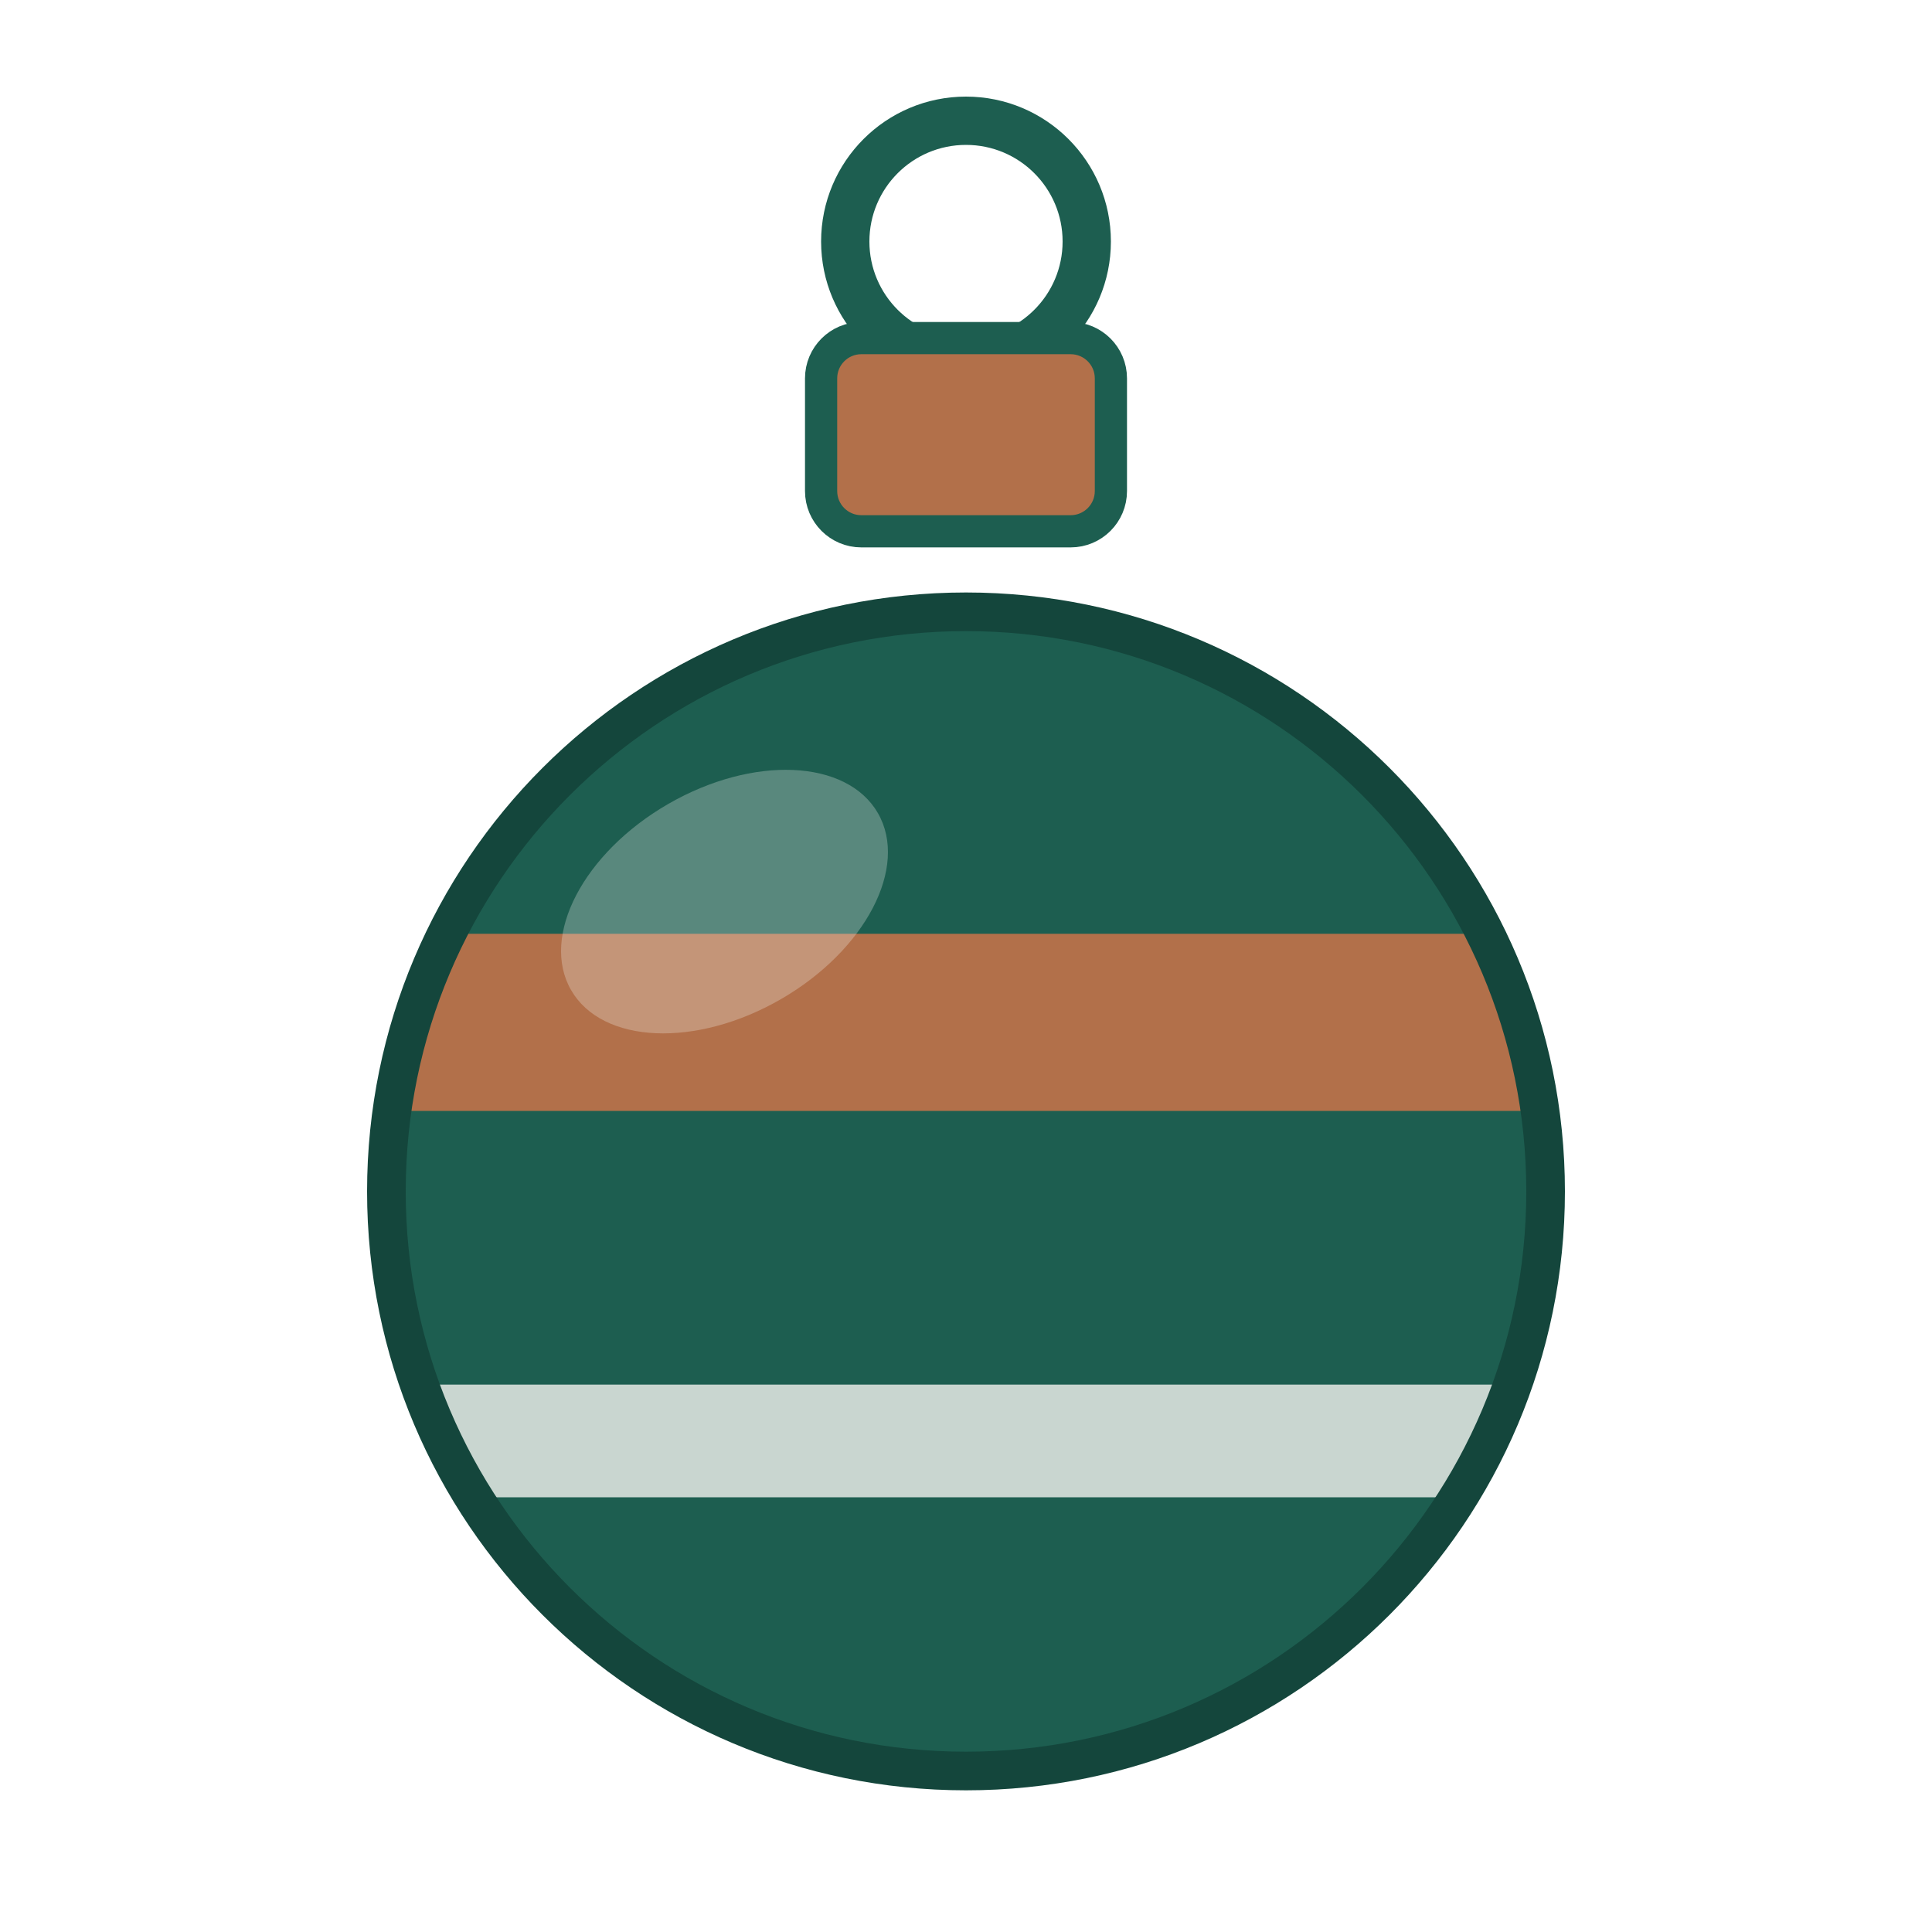
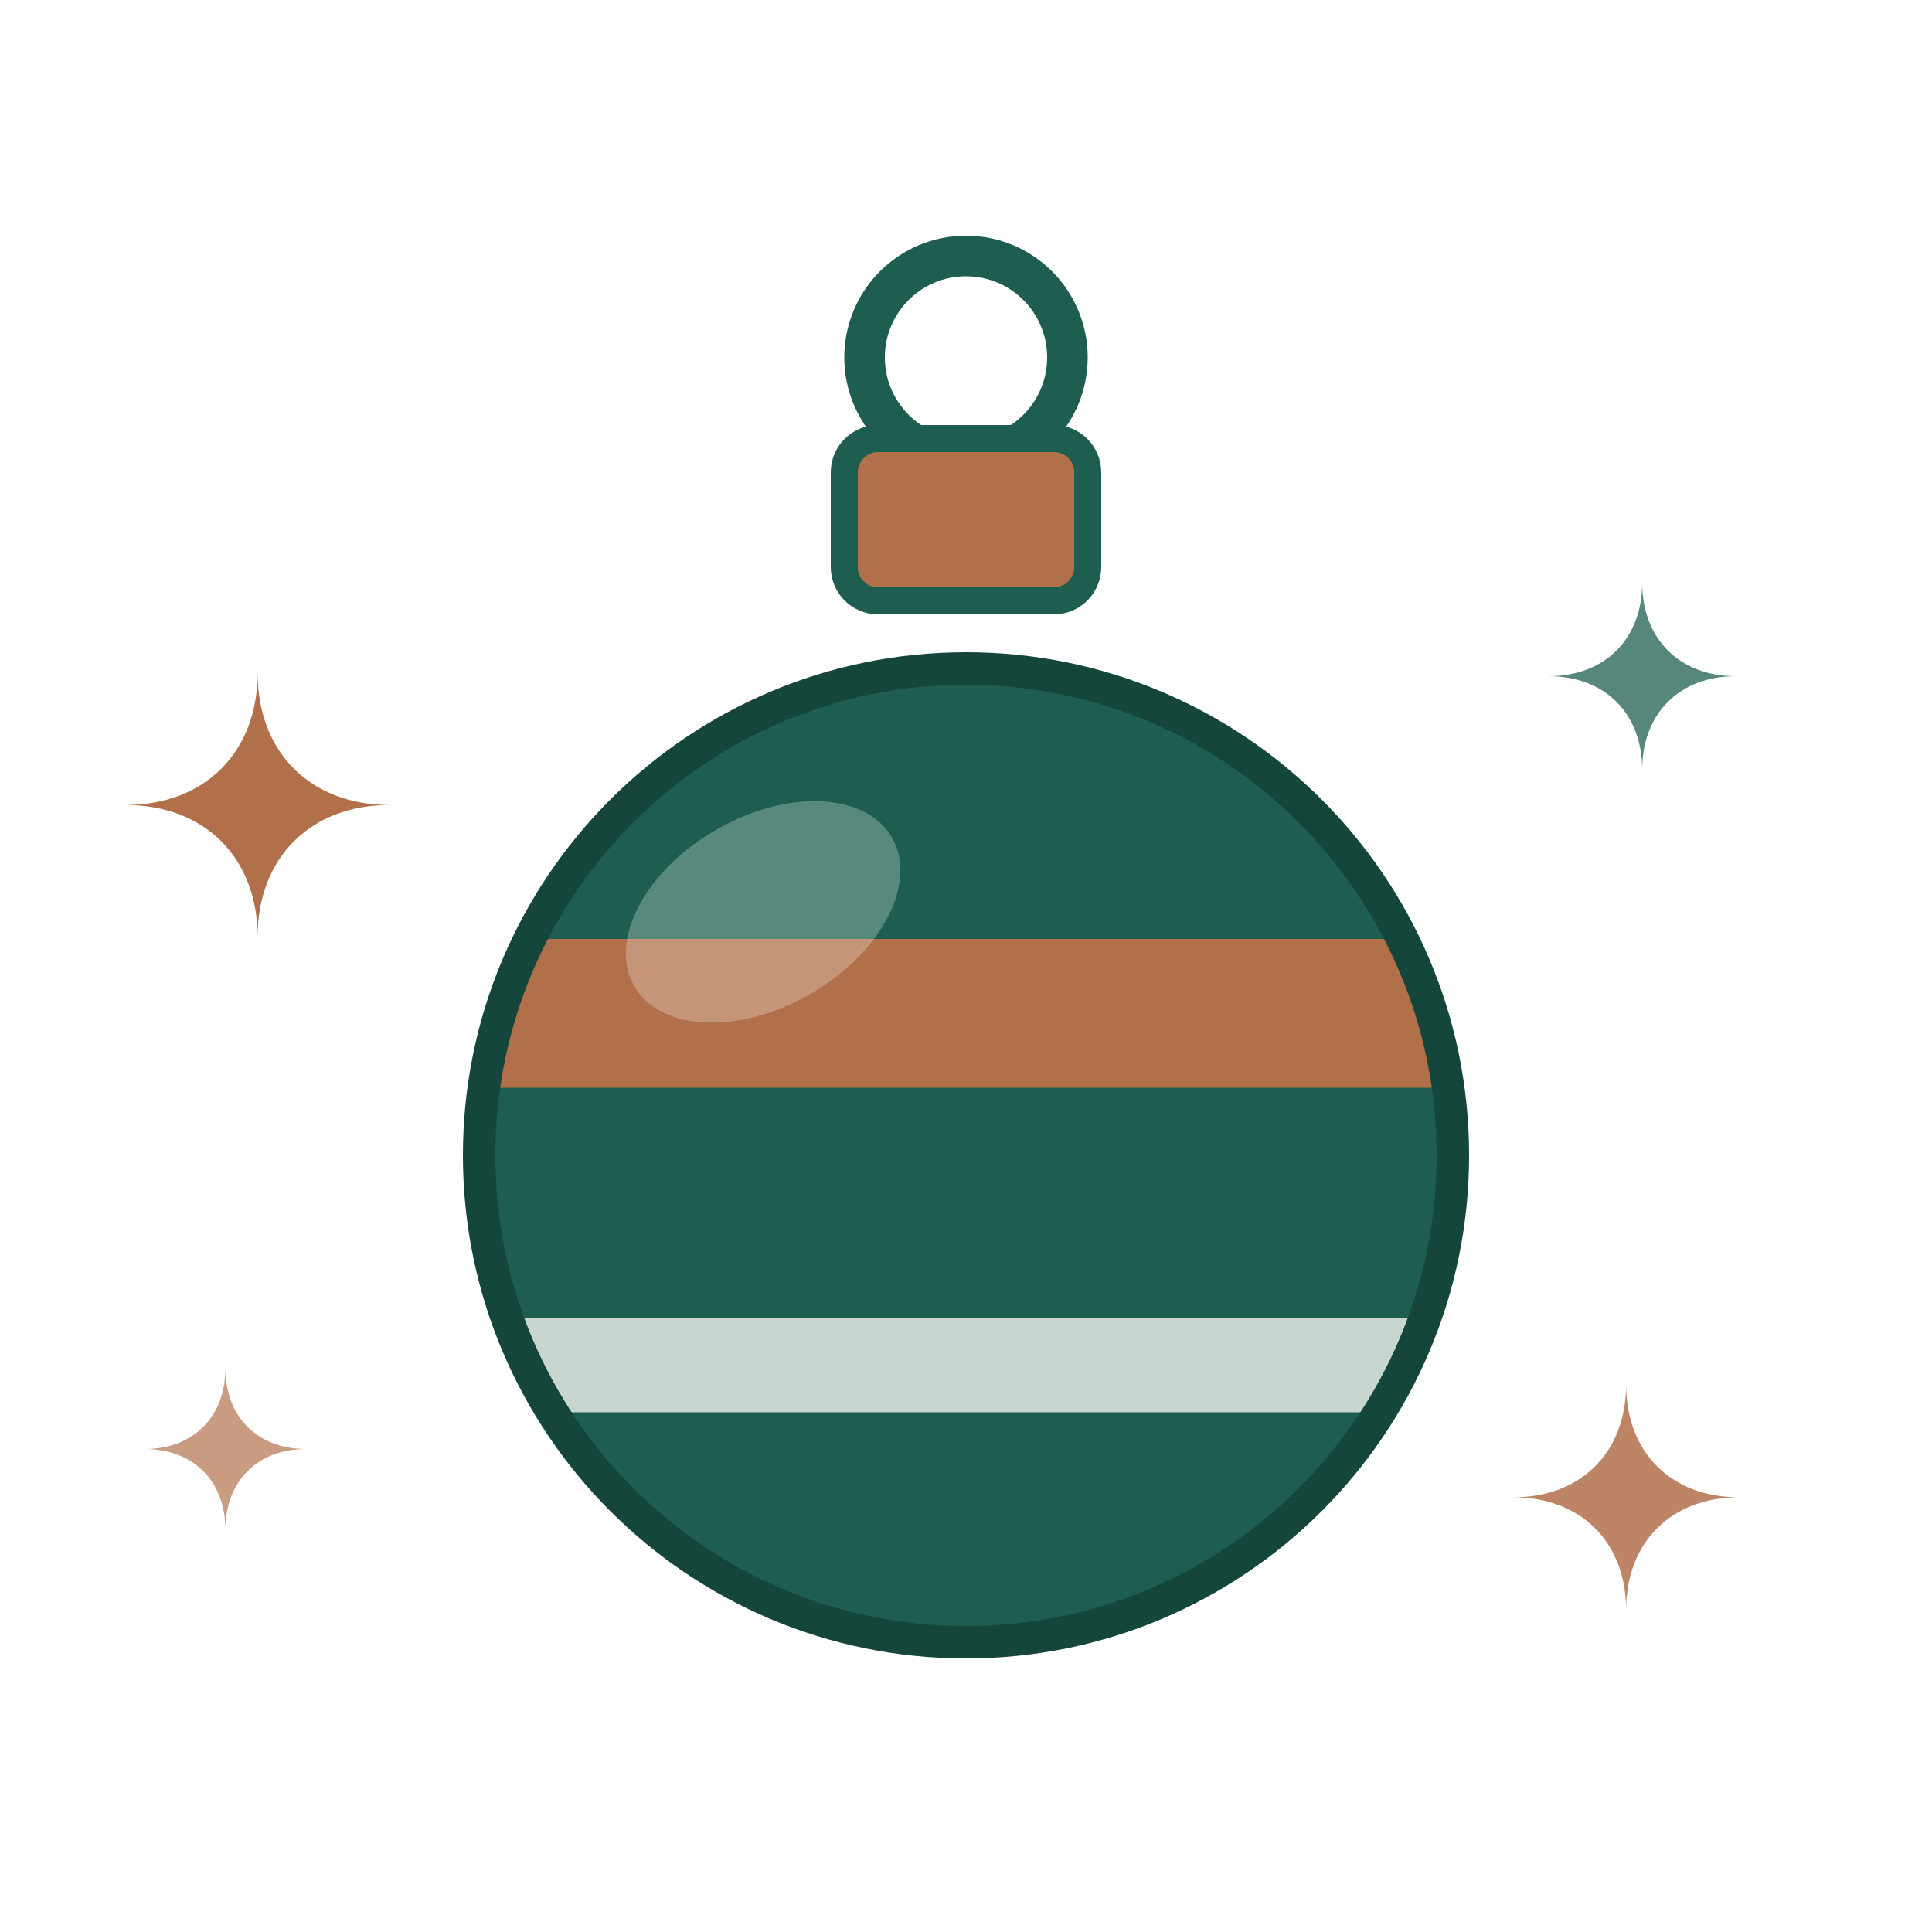
<svg xmlns="http://www.w3.org/2000/svg" viewBox="0 0 120 120" role="img" aria-labelledby="bt">
  <defs>
    <clipPath id="ball">
      <circle cx="60" cy="74" r="36" />
    </clipPath>
+     <path id="spark" d="M0 -10 C0 -4 4 0 10 0 C4 0 0 4 0 10 C0 4 -4 0 -10 0 C-4 0 0 -4 0 -10 Z" />
  </defs>
-   <circle cx="60" cy="15" r="7.5" fill="none" stroke="#1d5e50" stroke-width="3" />
-   <rect x="51" y="21" width="18" height="12" rx="2.5" fill="#b2704a" stroke="#1d5e50" stroke-width="2" />
-   <circle cx="60" cy="74" r="36" fill="#1d5e50" />
-   <g clip-path="url(#ball)">
-     <rect x="18" y="58" width="84" height="11" fill="#b2704a" />
-     <rect x="18" y="86" width="84" height="7" fill="#f4f4f0" opacity=".8" />
-     <ellipse cx="45" cy="56" rx="11" ry="7" fill="#f4f4f0" opacity=".28" transform="rotate(-30 45 56)" />
+   <g>
+     <use href="#spark" transform="translate(16 50) scale(0.82)" fill="#b2704a" />
+     <use href="#spark" transform="translate(102 42) scale(0.58)" fill="#1d5e50" opacity=".75" />
+     <use href="#spark" transform="translate(14 90) scale(0.5)" fill="#b2704a" opacity=".7" />
+     <use href="#spark" transform="translate(101 93) scale(0.7)" fill="#b2704a" opacity=".85" />
  </g>
-   <circle cx="60" cy="74" r="36" fill="none" stroke="#14463c" stroke-width="2.4" />
+   <g transform="translate(60 60) scale(0.84) translate(-60 -60)">
+     <circle cx="60" cy="15" r="7.5" fill="none" stroke="#1d5e50" stroke-width="3" />
+     <rect x="51" y="21" width="18" height="12" rx="2.5" fill="#b2704a" stroke="#1d5e50" stroke-width="2" />
+     <circle cx="60" cy="74" r="36" fill="#1d5e50" />
+     <g clip-path="url(#ball)">
+       <rect x="18" y="58" width="84" height="11" fill="#b2704a" />
+       <rect x="18" y="86" width="84" height="7" fill="#f4f4f0" opacity=".8" />
+       <ellipse cx="45" cy="56" rx="11" ry="7" fill="#f4f4f0" opacity=".28" transform="rotate(-30 45 56)" />
+     </g>
+     <circle cx="60" cy="74" r="36" fill="none" stroke="#14463c" stroke-width="2.4" />
+   </g>
</svg>
